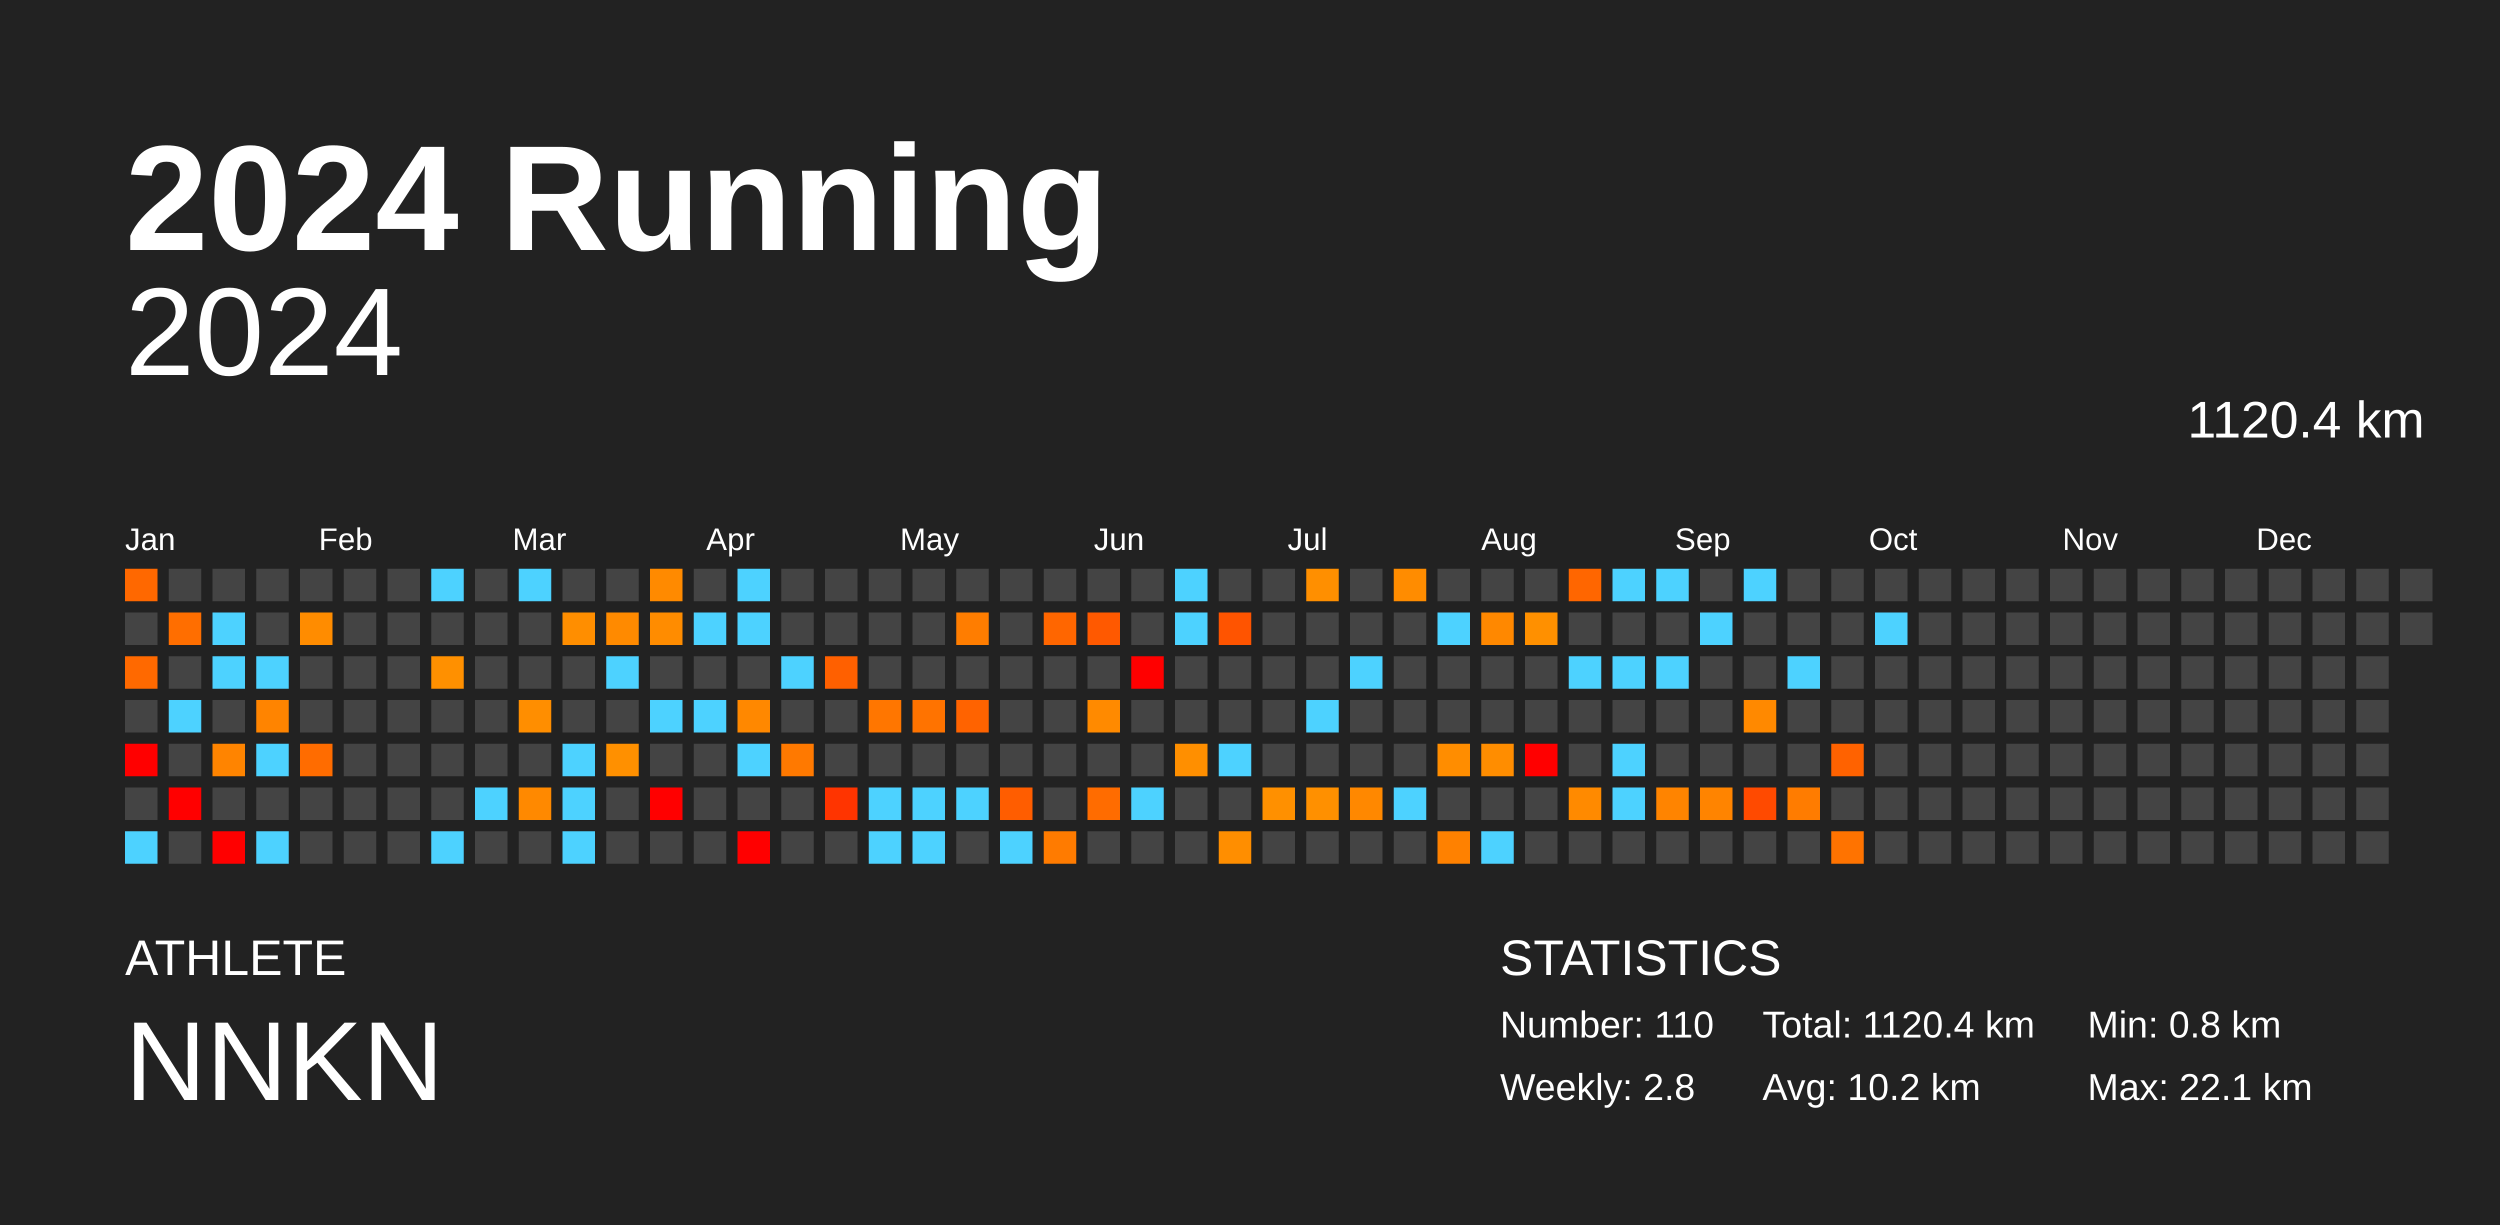
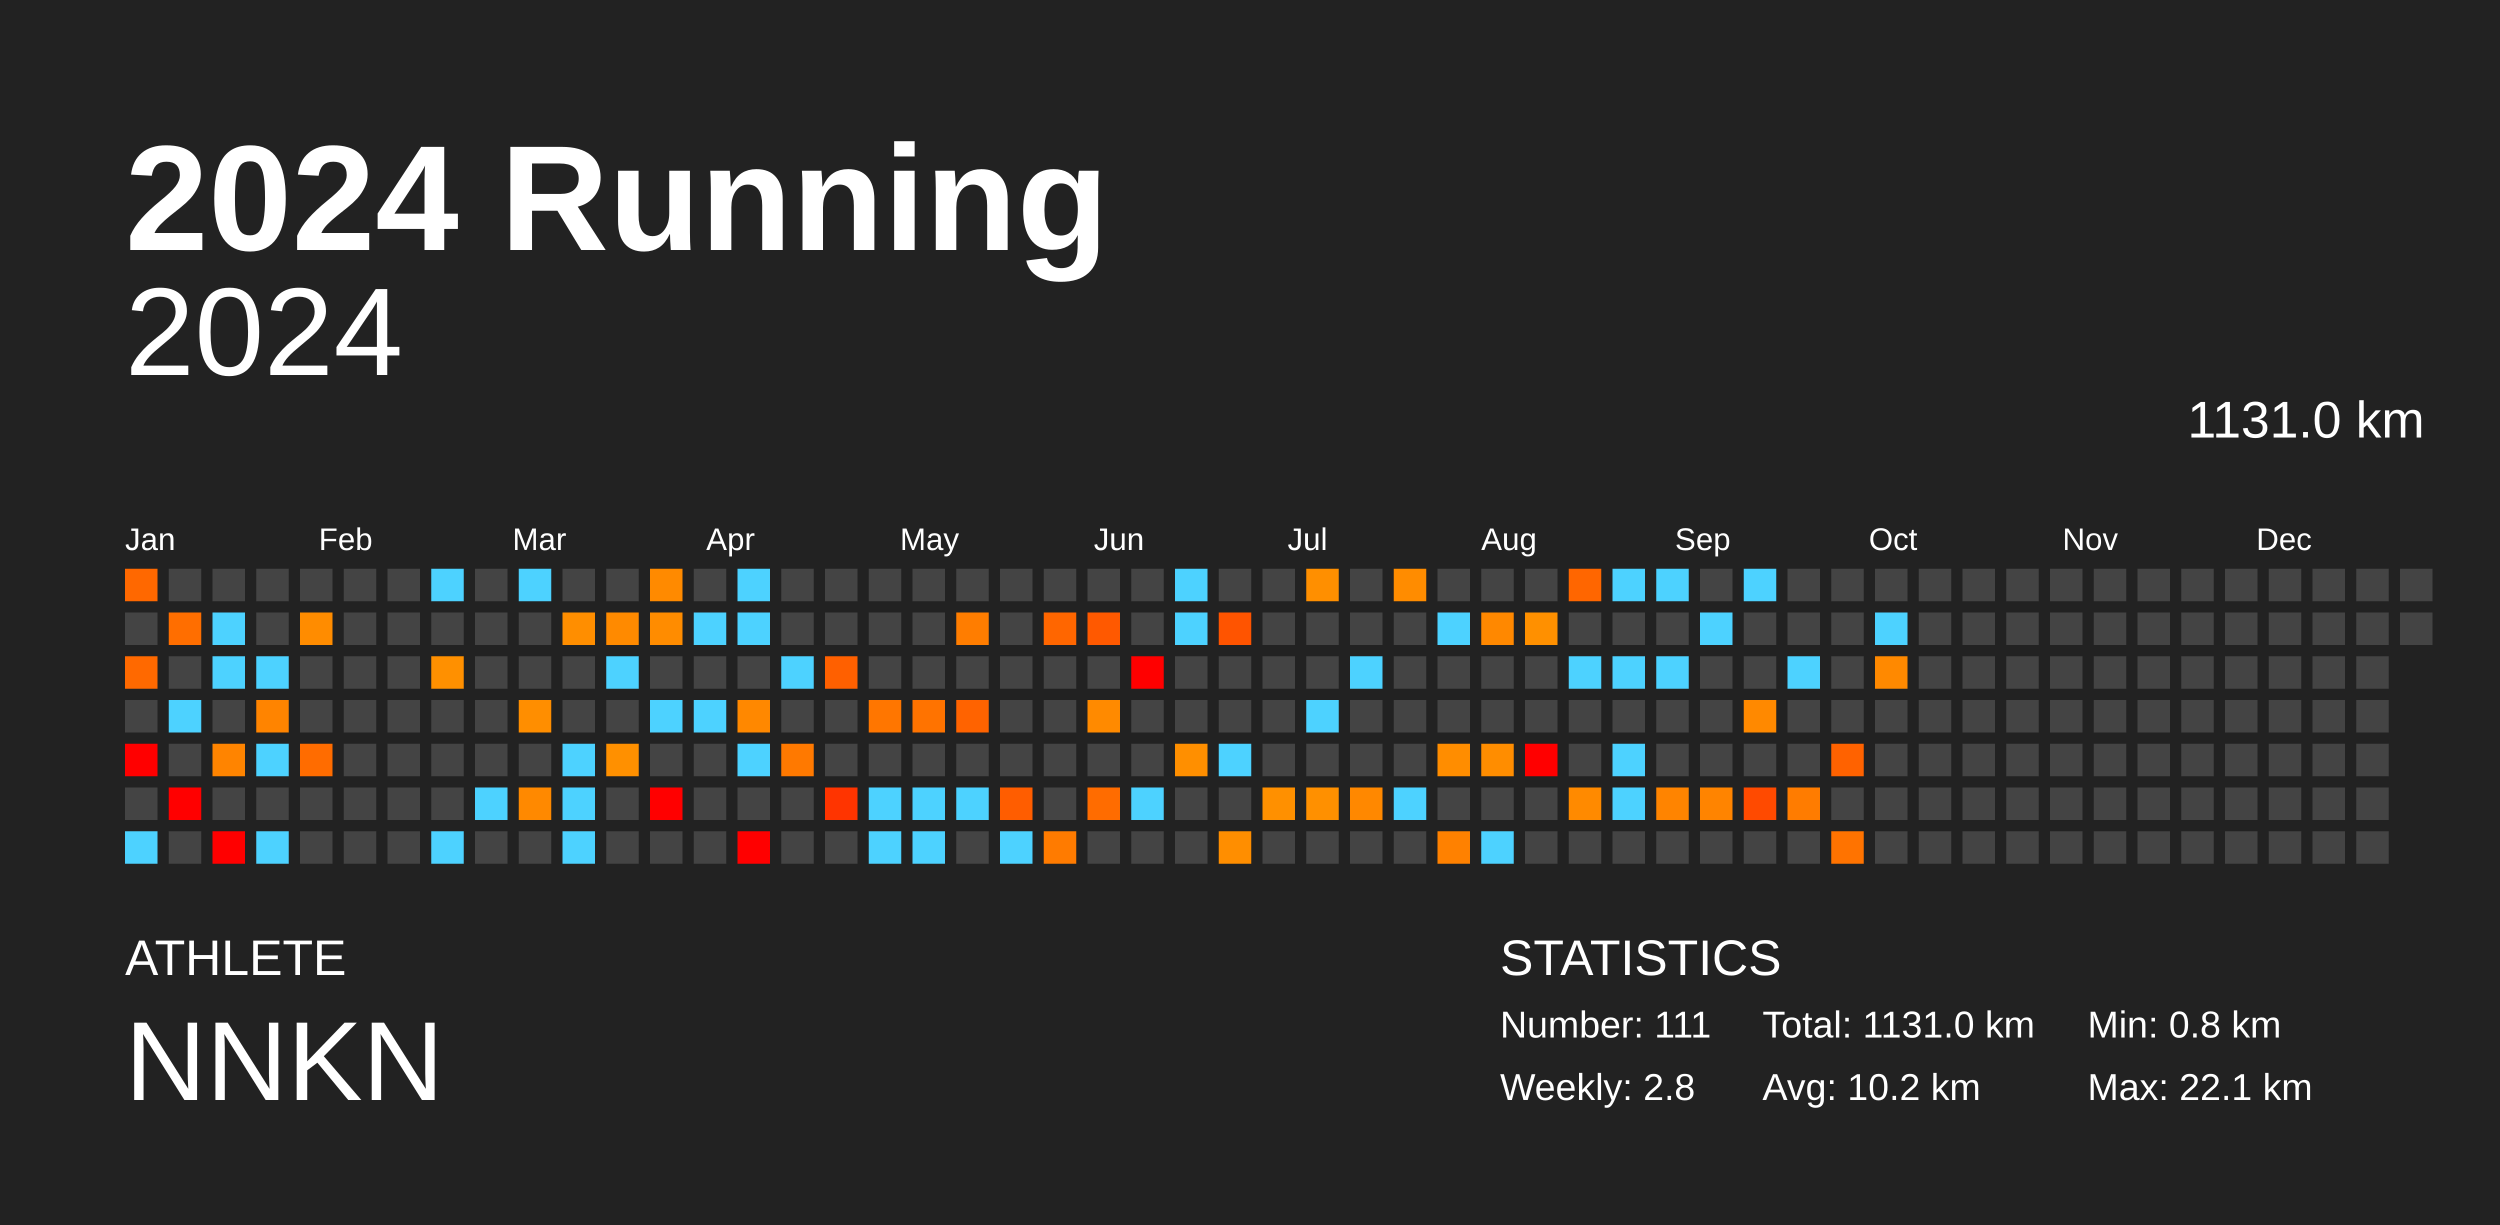
<svg xmlns="http://www.w3.org/2000/svg" baseProfile="full" height="98mm" version="1.1" viewBox="0,0,200,98" width="200mm">
  <defs />
  <rect fill="#222222" height="98" width="200" x="0" y="0" />
  <text fill="#FFFFFF" style="font-size:12px; font-family:Arial; font-weight:bold;" x="10" y="20">2024 Running</text>
  <text fill="#FFFFFF" style="font-size:4px; font-family:Arial" x="10" y="78">ATHLETE</text>
  <text fill="#FFFFFF" style="font-size:9px; font-family:Arial" x="10" y="88">NNKN</text>
  <text fill="#FFFFFF" style="font-size:4px; font-family:Arial" x="120" y="78">STATISTICS</text>
-   <text fill="#FFFFFF" style="font-size:3px; font-family:Arial" x="120" y="83">Number: 110</text>
+   <text fill="#FFFFFF" style="font-size:3px; font-family:Arial" x="120" y="83">Number: 111</text>
  <text fill="#FFFFFF" style="font-size:3px; font-family:Arial" x="120" y="88">Weekly: 2.8</text>
-   <text fill="#FFFFFF" style="font-size:3px; font-family:Arial" x="141" y="83">Total: 1120.4 km</text>
+   <text fill="#FFFFFF" style="font-size:3px; font-family:Arial" x="141" y="83">Total: 1131.0 km</text>
  <text fill="#FFFFFF" style="font-size:3px; font-family:Arial" x="141" y="88">Avg: 10.2 km</text>
  <text fill="#FFFFFF" style="font-size:3px; font-family:Arial" x="167" y="83">Min: 0.8 km</text>
  <text fill="#FFFFFF" style="font-size:3px; font-family:Arial" x="167" y="88">Max: 22.1 km</text>
  <text alignment-baseline="hanging" fill="#FFFFFF" style="font-size:10.0px; font-family:Arial;" x="10" y="30">2024</text>
-   <text alignment-baseline="hanging" fill="#FFFFFF" style="font-size:4.125px; font-family:Arial;" x="175" y="35">1120.4 km</text>
+   <text alignment-baseline="hanging" fill="#FFFFFF" style="font-size:4.125px; font-family:Arial;" x="175" y="35">1131.0 km</text>
  <text fill="#FFFFFF" style="font-size:2.5px; font-family:Arial" x="10.0" y="44">Jan</text>
  <text fill="#FFFFFF" style="font-size:2.5px; font-family:Arial" x="25.5" y="44">Feb</text>
  <text fill="#FFFFFF" style="font-size:2.5px; font-family:Arial" x="41.0" y="44">Mar</text>
  <text fill="#FFFFFF" style="font-size:2.5px; font-family:Arial" x="56.5" y="44">Apr</text>
  <text fill="#FFFFFF" style="font-size:2.5px; font-family:Arial" x="72.0" y="44">May</text>
  <text fill="#FFFFFF" style="font-size:2.5px; font-family:Arial" x="87.5" y="44">Jun</text>
  <text fill="#FFFFFF" style="font-size:2.5px; font-family:Arial" x="103.0" y="44">Jul</text>
  <text fill="#FFFFFF" style="font-size:2.5px; font-family:Arial" x="118.5" y="44">Aug</text>
  <text fill="#FFFFFF" style="font-size:2.5px; font-family:Arial" x="134.0" y="44">Sep</text>
  <text fill="#FFFFFF" style="font-size:2.5px; font-family:Arial" x="149.5" y="44">Oct</text>
  <text fill="#FFFFFF" style="font-size:2.5px; font-family:Arial" x="165.0" y="44">Nov</text>
  <text fill="#FFFFFF" style="font-size:2.5px; font-family:Arial" x="180.5" y="44">Dec</text>
  <rect fill="#ff6800" height="2.6" width="2.6" x="10.0" y="45.5" />
  <rect fill="#444444" height="2.6" width="2.6" x="10.0" y="49.0" />
  <rect fill="#ff6900" height="2.6" width="2.6" x="10.0" y="52.5" />
  <rect fill="#444444" height="2.6" width="2.6" x="10.0" y="56.0" />
  <rect fill="red" height="2.6" width="2.6" x="10.0" y="59.5" />
  <rect fill="#444444" height="2.6" width="2.6" x="10.0" y="63.0" />
  <rect fill="#4dd2ff" height="2.6" width="2.6" x="10.0" y="66.5" />
  <rect fill="#444444" height="2.6" width="2.6" x="13.5" y="45.5" />
  <rect fill="#ff6e00" height="2.6" width="2.6" x="13.5" y="49.0" />
  <rect fill="#444444" height="2.6" width="2.6" x="13.5" y="52.5" />
  <rect fill="#4dd2ff" height="2.6" width="2.6" x="13.5" y="56.0" />
  <rect fill="#444444" height="2.6" width="2.6" x="13.5" y="59.5" />
  <rect fill="red" height="2.6" width="2.6" x="13.5" y="63.0" />
  <rect fill="#444444" height="2.6" width="2.6" x="13.5" y="66.5" />
  <rect fill="#444444" height="2.6" width="2.6" x="17.0" y="45.5" />
  <rect fill="#4dd2ff" height="2.6" width="2.6" x="17.0" y="49.0" />
  <rect fill="#4dd2ff" height="2.6" width="2.6" x="17.0" y="52.5" />
  <rect fill="#444444" height="2.6" width="2.6" x="17.0" y="56.0" />
  <rect fill="#ff8400" height="2.6" width="2.6" x="17.0" y="59.5" />
  <rect fill="#444444" height="2.6" width="2.6" x="17.0" y="63.0" />
  <rect fill="red" height="2.6" width="2.6" x="17.0" y="66.5" />
  <rect fill="#444444" height="2.6" width="2.6" x="20.5" y="45.5" />
  <rect fill="#444444" height="2.6" width="2.6" x="20.5" y="49.0" />
  <rect fill="#4dd2ff" height="2.6" width="2.6" x="20.5" y="52.5" />
  <rect fill="#ff8400" height="2.6" width="2.6" x="20.5" y="56.0" />
  <rect fill="#4dd2ff" height="2.6" width="2.6" x="20.5" y="59.5" />
  <rect fill="#444444" height="2.6" width="2.6" x="20.5" y="63.0" />
  <rect fill="#4dd2ff" height="2.6" width="2.6" x="20.5" y="66.5" />
  <rect fill="#444444" height="2.6" width="2.6" x="24.0" y="45.5" />
  <rect fill="#ff8c00" height="2.6" width="2.6" x="24.0" y="49.0" />
  <rect fill="#444444" height="2.6" width="2.6" x="24.0" y="52.5" />
  <rect fill="#444444" height="2.6" width="2.6" x="24.0" y="56.0" />
  <rect fill="#ff6c00" height="2.6" width="2.6" x="24.0" y="59.5" />
  <rect fill="#444444" height="2.6" width="2.6" x="24.0" y="63.0" />
  <rect fill="#444444" height="2.6" width="2.6" x="24.0" y="66.5" />
  <rect fill="#444444" height="2.6" width="2.6" x="27.5" y="45.5" />
  <rect fill="#444444" height="2.6" width="2.6" x="27.5" y="49.0" />
  <rect fill="#444444" height="2.6" width="2.6" x="27.5" y="52.5" />
  <rect fill="#444444" height="2.6" width="2.6" x="27.5" y="56.0" />
  <rect fill="#444444" height="2.6" width="2.6" x="27.5" y="59.5" />
  <rect fill="#444444" height="2.6" width="2.6" x="27.5" y="63.0" />
  <rect fill="#444444" height="2.6" width="2.6" x="27.5" y="66.5" />
  <rect fill="#444444" height="2.6" width="2.6" x="31.0" y="45.5" />
  <rect fill="#444444" height="2.6" width="2.6" x="31.0" y="49.0" />
  <rect fill="#444444" height="2.6" width="2.6" x="31.0" y="52.5" />
  <rect fill="#444444" height="2.6" width="2.6" x="31.0" y="56.0" />
  <rect fill="#444444" height="2.6" width="2.6" x="31.0" y="59.5" />
  <rect fill="#444444" height="2.6" width="2.6" x="31.0" y="63.0" />
  <rect fill="#444444" height="2.6" width="2.6" x="31.0" y="66.5" />
  <rect fill="#4dd2ff" height="2.6" width="2.6" x="34.5" y="45.5" />
  <rect fill="#444444" height="2.6" width="2.6" x="34.5" y="49.0" />
  <rect fill="#ff9000" height="2.6" width="2.6" x="34.5" y="52.5" />
  <rect fill="#444444" height="2.6" width="2.6" x="34.5" y="56.0" />
  <rect fill="#444444" height="2.6" width="2.6" x="34.5" y="59.5" />
  <rect fill="#444444" height="2.6" width="2.6" x="34.5" y="63.0" />
  <rect fill="#4dd2ff" height="2.6" width="2.6" x="34.5" y="66.5" />
  <rect fill="#444444" height="2.6" width="2.6" x="38.0" y="45.5" />
  <rect fill="#444444" height="2.6" width="2.6" x="38.0" y="49.0" />
  <rect fill="#444444" height="2.6" width="2.6" x="38.0" y="52.5" />
  <rect fill="#444444" height="2.6" width="2.6" x="38.0" y="56.0" />
  <rect fill="#444444" height="2.6" width="2.6" x="38.0" y="59.5" />
  <rect fill="#4dd2ff" height="2.6" width="2.6" x="38.0" y="63.0" />
  <rect fill="#444444" height="2.6" width="2.6" x="38.0" y="66.5" />
  <rect fill="#4dd2ff" height="2.6" width="2.6" x="41.5" y="45.5" />
  <rect fill="#444444" height="2.6" width="2.6" x="41.5" y="49.0" />
  <rect fill="#444444" height="2.6" width="2.6" x="41.5" y="52.5" />
  <rect fill="#ff8e00" height="2.6" width="2.6" x="41.5" y="56.0" />
  <rect fill="#444444" height="2.6" width="2.6" x="41.5" y="59.5" />
  <rect fill="#ff8900" height="2.6" width="2.6" x="41.5" y="63.0" />
  <rect fill="#444444" height="2.6" width="2.6" x="41.5" y="66.5" />
  <rect fill="#444444" height="2.6" width="2.6" x="45.0" y="45.5" />
  <rect fill="#ff8e00" height="2.6" width="2.6" x="45.0" y="49.0" />
  <rect fill="#444444" height="2.6" width="2.6" x="45.0" y="52.5" />
  <rect fill="#444444" height="2.6" width="2.6" x="45.0" y="56.0" />
  <rect fill="#4dd2ff" height="2.6" width="2.6" x="45.0" y="59.5" />
  <rect fill="#4dd2ff" height="2.6" width="2.6" x="45.0" y="63.0" />
  <rect fill="#4dd2ff" height="2.6" width="2.6" x="45.0" y="66.5" />
  <rect fill="#444444" height="2.6" width="2.6" x="48.5" y="45.5" />
  <rect fill="#ff8a00" height="2.6" width="2.6" x="48.5" y="49.0" />
  <rect fill="#4dd2ff" height="2.6" width="2.6" x="48.5" y="52.5" />
  <rect fill="#444444" height="2.6" width="2.6" x="48.5" y="56.0" />
  <rect fill="#ff9000" height="2.6" width="2.6" x="48.5" y="59.5" />
  <rect fill="#444444" height="2.6" width="2.6" x="48.5" y="63.0" />
  <rect fill="#444444" height="2.6" width="2.6" x="48.5" y="66.5" />
  <rect fill="#ff8a00" height="2.6" width="2.6" x="52.0" y="45.5" />
  <rect fill="#ff8c00" height="2.6" width="2.6" x="52.0" y="49.0" />
  <rect fill="#444444" height="2.6" width="2.6" x="52.0" y="52.5" />
  <rect fill="#4dd2ff" height="2.6" width="2.6" x="52.0" y="56.0" />
  <rect fill="#444444" height="2.6" width="2.6" x="52.0" y="59.5" />
  <rect fill="red" height="2.6" width="2.6" x="52.0" y="63.0" />
  <rect fill="#444444" height="2.6" width="2.6" x="52.0" y="66.5" />
  <rect fill="#444444" height="2.6" width="2.6" x="55.5" y="45.5" />
  <rect fill="#4dd2ff" height="2.6" width="2.6" x="55.5" y="49.0" />
  <rect fill="#444444" height="2.6" width="2.6" x="55.5" y="52.5" />
  <rect fill="#4dd2ff" height="2.6" width="2.6" x="55.5" y="56.0" />
  <rect fill="#444444" height="2.6" width="2.6" x="55.5" y="59.5" />
  <rect fill="#444444" height="2.6" width="2.6" x="55.5" y="63.0" />
  <rect fill="#444444" height="2.6" width="2.6" x="55.5" y="66.5" />
  <rect fill="#4dd2ff" height="2.6" width="2.6" x="59.0" y="45.5" />
  <rect fill="#4dd2ff" height="2.6" width="2.6" x="59.0" y="49.0" />
  <rect fill="#444444" height="2.6" width="2.6" x="59.0" y="52.5" />
  <rect fill="#ff8800" height="2.6" width="2.6" x="59.0" y="56.0" />
  <rect fill="#4dd2ff" height="2.6" width="2.6" x="59.0" y="59.5" />
  <rect fill="#444444" height="2.6" width="2.6" x="59.0" y="63.0" />
  <rect fill="red" height="2.6" width="2.6" x="59.0" y="66.5" />
  <rect fill="#444444" height="2.6" width="2.6" x="62.5" y="45.5" />
  <rect fill="#444444" height="2.6" width="2.6" x="62.5" y="49.0" />
  <rect fill="#4dd2ff" height="2.6" width="2.6" x="62.5" y="52.5" />
  <rect fill="#444444" height="2.6" width="2.6" x="62.5" y="56.0" />
  <rect fill="#ff7900" height="2.6" width="2.6" x="62.5" y="59.5" />
  <rect fill="#444444" height="2.6" width="2.6" x="62.5" y="63.0" />
  <rect fill="#444444" height="2.6" width="2.6" x="62.5" y="66.5" />
  <rect fill="#444444" height="2.6" width="2.6" x="66.0" y="45.5" />
  <rect fill="#444444" height="2.6" width="2.6" x="66.0" y="49.0" />
  <rect fill="#ff6000" height="2.6" width="2.6" x="66.0" y="52.5" />
  <rect fill="#444444" height="2.6" width="2.6" x="66.0" y="56.0" />
  <rect fill="#444444" height="2.6" width="2.6" x="66.0" y="59.5" />
  <rect fill="#ff3400" height="2.6" width="2.6" x="66.0" y="63.0" />
  <rect fill="#444444" height="2.6" width="2.6" x="66.0" y="66.5" />
  <rect fill="#444444" height="2.6" width="2.6" x="69.5" y="45.5" />
  <rect fill="#444444" height="2.6" width="2.6" x="69.5" y="49.0" />
  <rect fill="#444444" height="2.6" width="2.6" x="69.5" y="52.5" />
  <rect fill="#ff7600" height="2.6" width="2.6" x="69.5" y="56.0" />
  <rect fill="#444444" height="2.6" width="2.6" x="69.5" y="59.5" />
  <rect fill="#4dd2ff" height="2.6" width="2.6" x="69.5" y="63.0" />
  <rect fill="#4dd2ff" height="2.6" width="2.6" x="69.5" y="66.5" />
  <rect fill="#444444" height="2.6" width="2.6" x="73.0" y="45.5" />
  <rect fill="#444444" height="2.6" width="2.6" x="73.0" y="49.0" />
  <rect fill="#444444" height="2.6" width="2.6" x="73.0" y="52.5" />
  <rect fill="#ff7300" height="2.6" width="2.6" x="73.0" y="56.0" />
  <rect fill="#444444" height="2.6" width="2.6" x="73.0" y="59.5" />
  <rect fill="#4dd2ff" height="2.6" width="2.6" x="73.0" y="63.0" />
  <rect fill="#4dd2ff" height="2.6" width="2.6" x="73.0" y="66.5" />
  <rect fill="#444444" height="2.6" width="2.6" x="76.5" y="45.5" />
  <rect fill="#ff7d00" height="2.6" width="2.6" x="76.5" y="49.0" />
  <rect fill="#444444" height="2.6" width="2.6" x="76.5" y="52.5" />
  <rect fill="#ff6300" height="2.6" width="2.6" x="76.5" y="56.0" />
  <rect fill="#444444" height="2.6" width="2.6" x="76.5" y="59.5" />
  <rect fill="#4dd2ff" height="2.6" width="2.6" x="76.5" y="63.0" />
  <rect fill="#444444" height="2.6" width="2.6" x="76.5" y="66.5" />
  <rect fill="#444444" height="2.6" width="2.6" x="80.0" y="45.5" />
  <rect fill="#444444" height="2.6" width="2.6" x="80.0" y="49.0" />
  <rect fill="#444444" height="2.6" width="2.6" x="80.0" y="52.5" />
  <rect fill="#444444" height="2.6" width="2.6" x="80.0" y="56.0" />
  <rect fill="#444444" height="2.6" width="2.6" x="80.0" y="59.5" />
  <rect fill="#ff5d00" height="2.6" width="2.6" x="80.0" y="63.0" />
  <rect fill="#4dd2ff" height="2.6" width="2.6" x="80.0" y="66.5" />
  <rect fill="#444444" height="2.6" width="2.6" x="83.5" y="45.5" />
  <rect fill="#ff6600" height="2.6" width="2.6" x="83.5" y="49.0" />
  <rect fill="#444444" height="2.6" width="2.6" x="83.5" y="52.5" />
  <rect fill="#444444" height="2.6" width="2.6" x="83.5" y="56.0" />
  <rect fill="#444444" height="2.6" width="2.6" x="83.5" y="59.5" />
  <rect fill="#444444" height="2.6" width="2.6" x="83.5" y="63.0" />
  <rect fill="#ff7b00" height="2.6" width="2.6" x="83.5" y="66.5" />
  <rect fill="#444444" height="2.6" width="2.6" x="87.0" y="45.5" />
  <rect fill="#ff5900" height="2.6" width="2.6" x="87.0" y="49.0" />
  <rect fill="#444444" height="2.6" width="2.6" x="87.0" y="52.5" />
  <rect fill="#ff8a00" height="2.6" width="2.6" x="87.0" y="56.0" />
  <rect fill="#444444" height="2.6" width="2.6" x="87.0" y="59.5" />
  <rect fill="#ff6c00" height="2.6" width="2.6" x="87.0" y="63.0" />
  <rect fill="#444444" height="2.6" width="2.6" x="87.0" y="66.5" />
  <rect fill="#444444" height="2.6" width="2.6" x="90.5" y="45.5" />
  <rect fill="#444444" height="2.6" width="2.6" x="90.5" y="49.0" />
  <rect fill="red" height="2.6" width="2.6" x="90.5" y="52.5" />
  <rect fill="#444444" height="2.6" width="2.6" x="90.5" y="56.0" />
  <rect fill="#444444" height="2.6" width="2.6" x="90.5" y="59.5" />
  <rect fill="#4dd2ff" height="2.6" width="2.6" x="90.5" y="63.0" />
  <rect fill="#444444" height="2.6" width="2.6" x="90.5" y="66.5" />
  <rect fill="#4dd2ff" height="2.6" width="2.6" x="94.0" y="45.5" />
  <rect fill="#4dd2ff" height="2.6" width="2.6" x="94.0" y="49.0" />
  <rect fill="#444444" height="2.6" width="2.6" x="94.0" y="52.5" />
  <rect fill="#444444" height="2.6" width="2.6" x="94.0" y="56.0" />
  <rect fill="#ff8f00" height="2.6" width="2.6" x="94.0" y="59.5" />
  <rect fill="#444444" height="2.6" width="2.6" x="94.0" y="63.0" />
  <rect fill="#444444" height="2.6" width="2.6" x="94.0" y="66.5" />
  <rect fill="#444444" height="2.6" width="2.6" x="97.5" y="45.5" />
  <rect fill="#ff5400" height="2.6" width="2.6" x="97.5" y="49.0" />
  <rect fill="#444444" height="2.6" width="2.6" x="97.5" y="52.5" />
  <rect fill="#444444" height="2.6" width="2.6" x="97.5" y="56.0" />
  <rect fill="#4dd2ff" height="2.6" width="2.6" x="97.5" y="59.5" />
  <rect fill="#444444" height="2.6" width="2.6" x="97.5" y="63.0" />
  <rect fill="#ff8e00" height="2.6" width="2.6" x="97.5" y="66.5" />
  <rect fill="#444444" height="2.6" width="2.6" x="101.0" y="45.5" />
  <rect fill="#444444" height="2.6" width="2.6" x="101.0" y="49.0" />
  <rect fill="#444444" height="2.6" width="2.6" x="101.0" y="52.5" />
  <rect fill="#444444" height="2.6" width="2.6" x="101.0" y="56.0" />
  <rect fill="#444444" height="2.6" width="2.6" x="101.0" y="59.5" />
  <rect fill="#ff9000" height="2.6" width="2.6" x="101.0" y="63.0" />
  <rect fill="#444444" height="2.6" width="2.6" x="101.0" y="66.5" />
  <rect fill="#ff8f00" height="2.6" width="2.6" x="104.5" y="45.5" />
  <rect fill="#444444" height="2.6" width="2.6" x="104.5" y="49.0" />
  <rect fill="#444444" height="2.6" width="2.6" x="104.5" y="52.5" />
  <rect fill="#4dd2ff" height="2.6" width="2.6" x="104.5" y="56.0" />
  <rect fill="#444444" height="2.6" width="2.6" x="104.5" y="59.5" />
  <rect fill="#ff9000" height="2.6" width="2.6" x="104.5" y="63.0" />
  <rect fill="#444444" height="2.6" width="2.6" x="104.5" y="66.5" />
  <rect fill="#444444" height="2.6" width="2.6" x="108.0" y="45.5" />
  <rect fill="#444444" height="2.6" width="2.6" x="108.0" y="49.0" />
  <rect fill="#4dd2ff" height="2.6" width="2.6" x="108.0" y="52.5" />
  <rect fill="#444444" height="2.6" width="2.6" x="108.0" y="56.0" />
  <rect fill="#444444" height="2.6" width="2.6" x="108.0" y="59.5" />
  <rect fill="#ff8800" height="2.6" width="2.6" x="108.0" y="63.0" />
  <rect fill="#444444" height="2.6" width="2.6" x="108.0" y="66.5" />
  <rect fill="#ff8c00" height="2.6" width="2.6" x="111.5" y="45.5" />
  <rect fill="#444444" height="2.6" width="2.6" x="111.5" y="49.0" />
  <rect fill="#444444" height="2.6" width="2.6" x="111.5" y="52.5" />
  <rect fill="#444444" height="2.6" width="2.6" x="111.5" y="56.0" />
  <rect fill="#444444" height="2.6" width="2.6" x="111.5" y="59.5" />
  <rect fill="#4dd2ff" height="2.6" width="2.6" x="111.5" y="63.0" />
  <rect fill="#444444" height="2.6" width="2.6" x="111.5" y="66.5" />
  <rect fill="#444444" height="2.6" width="2.6" x="115.0" y="45.5" />
  <rect fill="#4dd2ff" height="2.6" width="2.6" x="115.0" y="49.0" />
  <rect fill="#444444" height="2.6" width="2.6" x="115.0" y="52.5" />
  <rect fill="#444444" height="2.6" width="2.6" x="115.0" y="56.0" />
  <rect fill="#ff8d00" height="2.6" width="2.6" x="115.0" y="59.5" />
  <rect fill="#444444" height="2.6" width="2.6" x="115.0" y="63.0" />
  <rect fill="#ff8100" height="2.6" width="2.6" x="115.0" y="66.5" />
  <rect fill="#444444" height="2.6" width="2.6" x="118.5" y="45.5" />
  <rect fill="#ff8800" height="2.6" width="2.6" x="118.5" y="49.0" />
  <rect fill="#444444" height="2.6" width="2.6" x="118.5" y="52.5" />
  <rect fill="#444444" height="2.6" width="2.6" x="118.5" y="56.0" />
  <rect fill="#ff8d00" height="2.6" width="2.6" x="118.5" y="59.5" />
  <rect fill="#444444" height="2.6" width="2.6" x="118.5" y="63.0" />
  <rect fill="#4dd2ff" height="2.6" width="2.6" x="118.5" y="66.5" />
  <rect fill="#444444" height="2.6" width="2.6" x="122.0" y="45.5" />
  <rect fill="#ff9000" height="2.6" width="2.6" x="122.0" y="49.0" />
  <rect fill="#444444" height="2.6" width="2.6" x="122.0" y="52.5" />
  <rect fill="#444444" height="2.6" width="2.6" x="122.0" y="56.0" />
  <rect fill="red" height="2.6" width="2.6" x="122.0" y="59.5" />
  <rect fill="#444444" height="2.6" width="2.6" x="122.0" y="63.0" />
  <rect fill="#444444" height="2.6" width="2.6" x="122.0" y="66.5" />
  <rect fill="#ff6600" height="2.6" width="2.6" x="125.5" y="45.5" />
  <rect fill="#444444" height="2.6" width="2.6" x="125.5" y="49.0" />
  <rect fill="#4dd2ff" height="2.6" width="2.6" x="125.5" y="52.5" />
  <rect fill="#444444" height="2.6" width="2.6" x="125.5" y="56.0" />
  <rect fill="#444444" height="2.6" width="2.6" x="125.5" y="59.5" />
  <rect fill="#ff8a00" height="2.6" width="2.6" x="125.5" y="63.0" />
  <rect fill="#444444" height="2.6" width="2.6" x="125.5" y="66.5" />
  <rect fill="#4dd2ff" height="2.6" width="2.6" x="129.0" y="45.5" />
  <rect fill="#444444" height="2.6" width="2.6" x="129.0" y="49.0" />
  <rect fill="#4dd2ff" height="2.6" width="2.6" x="129.0" y="52.5" />
  <rect fill="#444444" height="2.6" width="2.6" x="129.0" y="56.0" />
  <rect fill="#4dd2ff" height="2.6" width="2.6" x="129.0" y="59.5" />
  <rect fill="#4dd2ff" height="2.6" width="2.6" x="129.0" y="63.0" />
  <rect fill="#444444" height="2.6" width="2.6" x="129.0" y="66.5" />
  <rect fill="#4dd2ff" height="2.6" width="2.6" x="132.5" y="45.5" />
  <rect fill="#444444" height="2.6" width="2.6" x="132.5" y="49.0" />
  <rect fill="#4dd2ff" height="2.6" width="2.6" x="132.5" y="52.5" />
  <rect fill="#444444" height="2.6" width="2.6" x="132.5" y="56.0" />
  <rect fill="#444444" height="2.6" width="2.6" x="132.5" y="59.5" />
  <rect fill="#ff8400" height="2.6" width="2.6" x="132.5" y="63.0" />
  <rect fill="#444444" height="2.6" width="2.6" x="132.5" y="66.5" />
  <rect fill="#444444" height="2.6" width="2.6" x="136.0" y="45.5" />
  <rect fill="#4dd2ff" height="2.6" width="2.6" x="136.0" y="49.0" />
  <rect fill="#444444" height="2.6" width="2.6" x="136.0" y="52.5" />
  <rect fill="#444444" height="2.6" width="2.6" x="136.0" y="56.0" />
  <rect fill="#444444" height="2.6" width="2.6" x="136.0" y="59.5" />
  <rect fill="#ff8400" height="2.6" width="2.6" x="136.0" y="63.0" />
  <rect fill="#444444" height="2.6" width="2.6" x="136.0" y="66.5" />
  <rect fill="#4dd2ff" height="2.6" width="2.6" x="139.5" y="45.5" />
  <rect fill="#444444" height="2.6" width="2.6" x="139.5" y="49.0" />
  <rect fill="#444444" height="2.6" width="2.6" x="139.5" y="52.5" />
  <rect fill="#ff8900" height="2.6" width="2.6" x="139.5" y="56.0" />
  <rect fill="#444444" height="2.6" width="2.6" x="139.5" y="59.5" />
  <rect fill="#ff4a00" height="2.6" width="2.6" x="139.5" y="63.0" />
  <rect fill="#444444" height="2.6" width="2.6" x="139.5" y="66.5" />
  <rect fill="#444444" height="2.6" width="2.6" x="143.0" y="45.5" />
  <rect fill="#444444" height="2.6" width="2.6" x="143.0" y="49.0" />
  <rect fill="#4dd2ff" height="2.6" width="2.6" x="143.0" y="52.5" />
  <rect fill="#444444" height="2.6" width="2.6" x="143.0" y="56.0" />
  <rect fill="#444444" height="2.6" width="2.6" x="143.0" y="59.5" />
  <rect fill="#ff7c00" height="2.6" width="2.6" x="143.0" y="63.0" />
  <rect fill="#444444" height="2.6" width="2.6" x="143.0" y="66.5" />
  <rect fill="#444444" height="2.6" width="2.6" x="146.5" y="45.5" />
  <rect fill="#444444" height="2.6" width="2.6" x="146.5" y="49.0" />
  <rect fill="#444444" height="2.6" width="2.6" x="146.5" y="52.5" />
  <rect fill="#444444" height="2.6" width="2.6" x="146.5" y="56.0" />
  <rect fill="#ff6200" height="2.6" width="2.6" x="146.5" y="59.5" />
  <rect fill="#444444" height="2.6" width="2.6" x="146.5" y="63.0" />
  <rect fill="#ff7300" height="2.6" width="2.6" x="146.5" y="66.5" />
  <rect fill="#444444" height="2.6" width="2.6" x="150.0" y="45.5" />
  <rect fill="#4dd2ff" height="2.6" width="2.6" x="150.0" y="49.0" />
-   <rect fill="#444444" height="2.6" width="2.6" x="150.0" y="52.5" />
+   <rect fill="#ff8900" height="2.6" width="2.6" x="150.0" y="52.5" />
  <rect fill="#444444" height="2.6" width="2.6" x="150.0" y="56.0" />
  <rect fill="#444444" height="2.6" width="2.6" x="150.0" y="59.5" />
  <rect fill="#444444" height="2.6" width="2.6" x="150.0" y="63.0" />
  <rect fill="#444444" height="2.6" width="2.6" x="150.0" y="66.5" />
  <rect fill="#444444" height="2.6" width="2.6" x="153.5" y="45.5" />
  <rect fill="#444444" height="2.6" width="2.6" x="153.5" y="49.0" />
  <rect fill="#444444" height="2.6" width="2.6" x="153.5" y="52.5" />
  <rect fill="#444444" height="2.6" width="2.6" x="153.5" y="56.0" />
  <rect fill="#444444" height="2.6" width="2.6" x="153.5" y="59.5" />
  <rect fill="#444444" height="2.6" width="2.6" x="153.5" y="63.0" />
  <rect fill="#444444" height="2.6" width="2.6" x="153.5" y="66.5" />
  <rect fill="#444444" height="2.6" width="2.6" x="157.0" y="45.5" />
  <rect fill="#444444" height="2.6" width="2.6" x="157.0" y="49.0" />
  <rect fill="#444444" height="2.6" width="2.6" x="157.0" y="52.5" />
  <rect fill="#444444" height="2.6" width="2.6" x="157.0" y="56.0" />
  <rect fill="#444444" height="2.6" width="2.6" x="157.0" y="59.5" />
  <rect fill="#444444" height="2.6" width="2.6" x="157.0" y="63.0" />
  <rect fill="#444444" height="2.6" width="2.6" x="157.0" y="66.5" />
  <rect fill="#444444" height="2.6" width="2.6" x="160.5" y="45.5" />
  <rect fill="#444444" height="2.6" width="2.6" x="160.5" y="49.0" />
  <rect fill="#444444" height="2.6" width="2.6" x="160.5" y="52.5" />
  <rect fill="#444444" height="2.6" width="2.6" x="160.5" y="56.0" />
  <rect fill="#444444" height="2.6" width="2.6" x="160.5" y="59.5" />
  <rect fill="#444444" height="2.6" width="2.6" x="160.5" y="63.0" />
  <rect fill="#444444" height="2.6" width="2.6" x="160.5" y="66.5" />
  <rect fill="#444444" height="2.6" width="2.6" x="164.0" y="45.5" />
  <rect fill="#444444" height="2.6" width="2.6" x="164.0" y="49.0" />
  <rect fill="#444444" height="2.6" width="2.6" x="164.0" y="52.5" />
  <rect fill="#444444" height="2.6" width="2.6" x="164.0" y="56.0" />
  <rect fill="#444444" height="2.6" width="2.6" x="164.0" y="59.5" />
  <rect fill="#444444" height="2.6" width="2.6" x="164.0" y="63.0" />
  <rect fill="#444444" height="2.6" width="2.6" x="164.0" y="66.5" />
  <rect fill="#444444" height="2.6" width="2.6" x="167.5" y="45.5" />
  <rect fill="#444444" height="2.6" width="2.6" x="167.5" y="49.0" />
  <rect fill="#444444" height="2.6" width="2.6" x="167.5" y="52.5" />
  <rect fill="#444444" height="2.6" width="2.6" x="167.5" y="56.0" />
  <rect fill="#444444" height="2.6" width="2.6" x="167.5" y="59.5" />
  <rect fill="#444444" height="2.6" width="2.6" x="167.5" y="63.0" />
  <rect fill="#444444" height="2.6" width="2.6" x="167.5" y="66.5" />
  <rect fill="#444444" height="2.6" width="2.6" x="171.0" y="45.5" />
  <rect fill="#444444" height="2.6" width="2.6" x="171.0" y="49.0" />
  <rect fill="#444444" height="2.6" width="2.6" x="171.0" y="52.5" />
  <rect fill="#444444" height="2.6" width="2.6" x="171.0" y="56.0" />
  <rect fill="#444444" height="2.6" width="2.6" x="171.0" y="59.5" />
  <rect fill="#444444" height="2.6" width="2.6" x="171.0" y="63.0" />
  <rect fill="#444444" height="2.6" width="2.6" x="171.0" y="66.5" />
  <rect fill="#444444" height="2.6" width="2.6" x="174.5" y="45.5" />
  <rect fill="#444444" height="2.6" width="2.6" x="174.5" y="49.0" />
  <rect fill="#444444" height="2.6" width="2.6" x="174.5" y="52.5" />
  <rect fill="#444444" height="2.6" width="2.6" x="174.5" y="56.0" />
  <rect fill="#444444" height="2.6" width="2.6" x="174.5" y="59.5" />
  <rect fill="#444444" height="2.6" width="2.6" x="174.5" y="63.0" />
  <rect fill="#444444" height="2.6" width="2.6" x="174.5" y="66.5" />
  <rect fill="#444444" height="2.6" width="2.6" x="178.0" y="45.5" />
  <rect fill="#444444" height="2.6" width="2.6" x="178.0" y="49.0" />
  <rect fill="#444444" height="2.6" width="2.6" x="178.0" y="52.5" />
  <rect fill="#444444" height="2.6" width="2.6" x="178.0" y="56.0" />
  <rect fill="#444444" height="2.6" width="2.6" x="178.0" y="59.5" />
  <rect fill="#444444" height="2.6" width="2.6" x="178.0" y="63.0" />
  <rect fill="#444444" height="2.6" width="2.6" x="178.0" y="66.5" />
  <rect fill="#444444" height="2.6" width="2.6" x="181.5" y="45.5" />
  <rect fill="#444444" height="2.6" width="2.6" x="181.5" y="49.0" />
  <rect fill="#444444" height="2.6" width="2.6" x="181.5" y="52.5" />
  <rect fill="#444444" height="2.6" width="2.6" x="181.5" y="56.0" />
  <rect fill="#444444" height="2.6" width="2.6" x="181.5" y="59.5" />
  <rect fill="#444444" height="2.6" width="2.6" x="181.5" y="63.0" />
  <rect fill="#444444" height="2.6" width="2.6" x="181.5" y="66.5" />
  <rect fill="#444444" height="2.6" width="2.6" x="185.0" y="45.5" />
  <rect fill="#444444" height="2.6" width="2.6" x="185.0" y="49.0" />
  <rect fill="#444444" height="2.6" width="2.6" x="185.0" y="52.5" />
  <rect fill="#444444" height="2.6" width="2.6" x="185.0" y="56.0" />
  <rect fill="#444444" height="2.6" width="2.6" x="185.0" y="59.5" />
  <rect fill="#444444" height="2.6" width="2.6" x="185.0" y="63.0" />
  <rect fill="#444444" height="2.6" width="2.6" x="185.0" y="66.5" />
  <rect fill="#444444" height="2.6" width="2.6" x="188.5" y="45.5" />
  <rect fill="#444444" height="2.6" width="2.6" x="188.5" y="49.0" />
  <rect fill="#444444" height="2.6" width="2.6" x="188.5" y="52.5" />
  <rect fill="#444444" height="2.6" width="2.6" x="188.5" y="56.0" />
  <rect fill="#444444" height="2.6" width="2.6" x="188.5" y="59.5" />
  <rect fill="#444444" height="2.6" width="2.6" x="188.5" y="63.0" />
  <rect fill="#444444" height="2.6" width="2.6" x="188.5" y="66.5" />
  <rect fill="#444444" height="2.6" width="2.6" x="192.0" y="45.5" />
  <rect fill="#444444" height="2.6" width="2.6" x="192.0" y="49.0" />
</svg>
